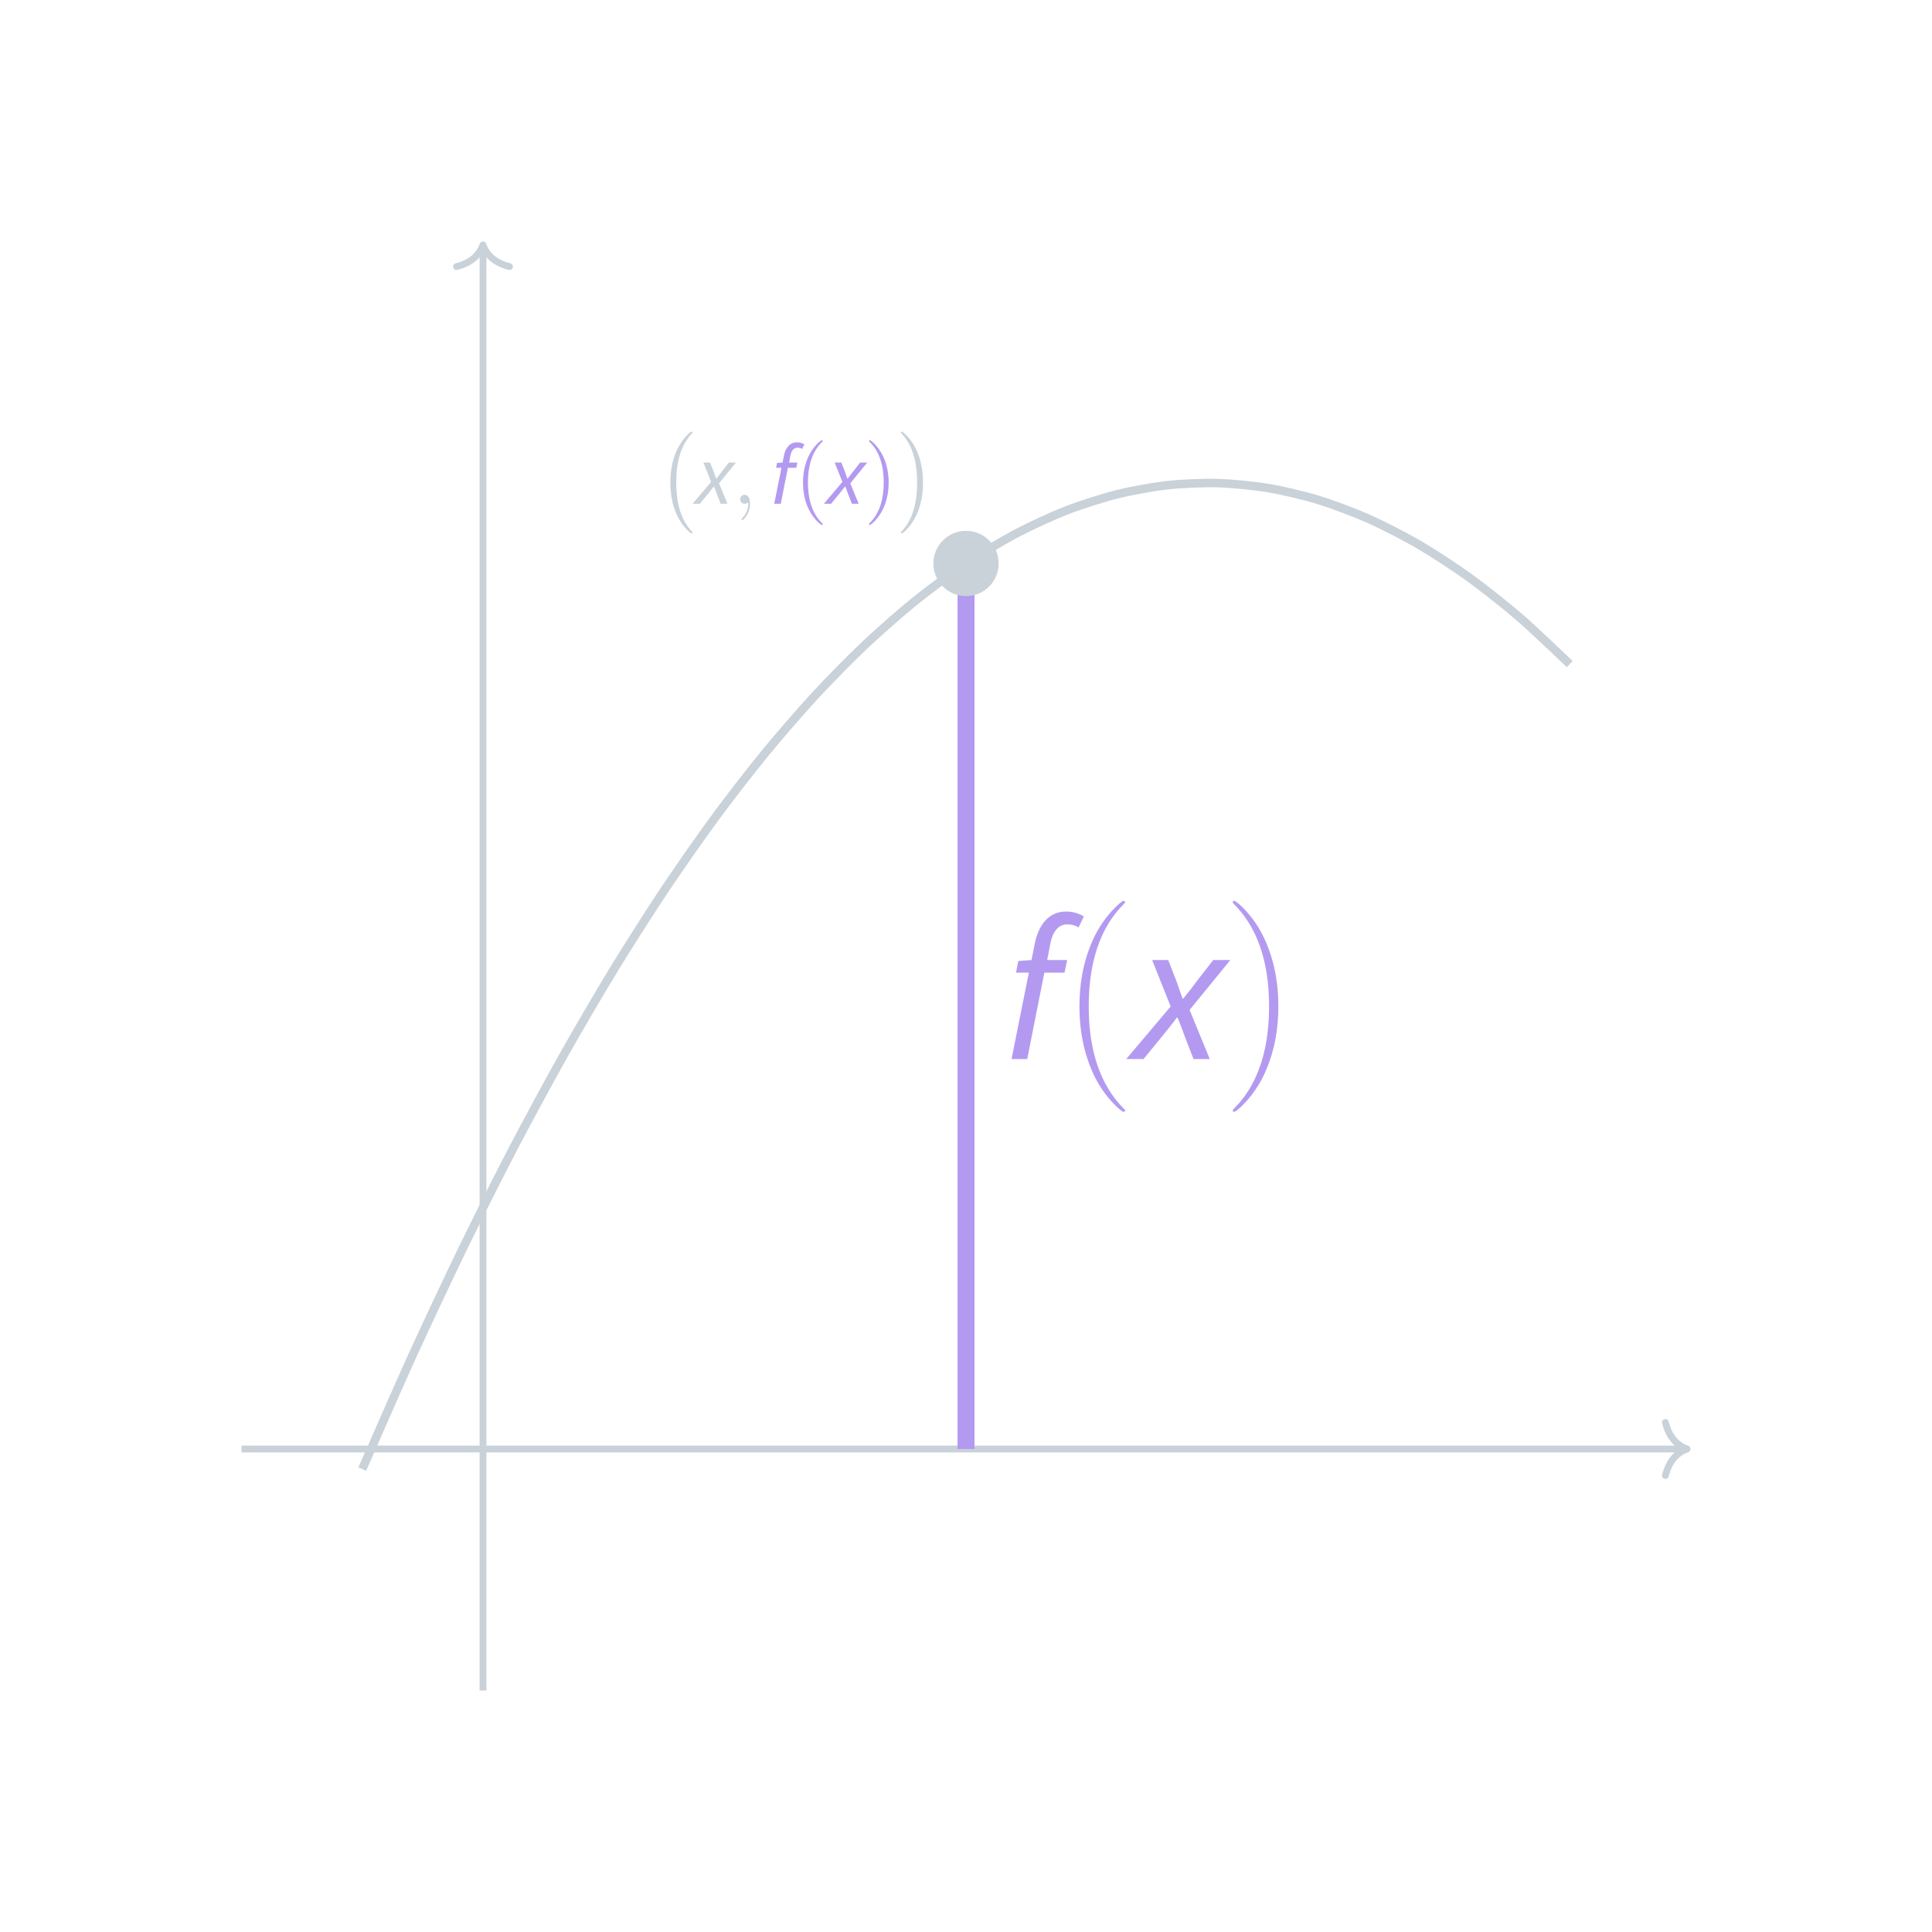
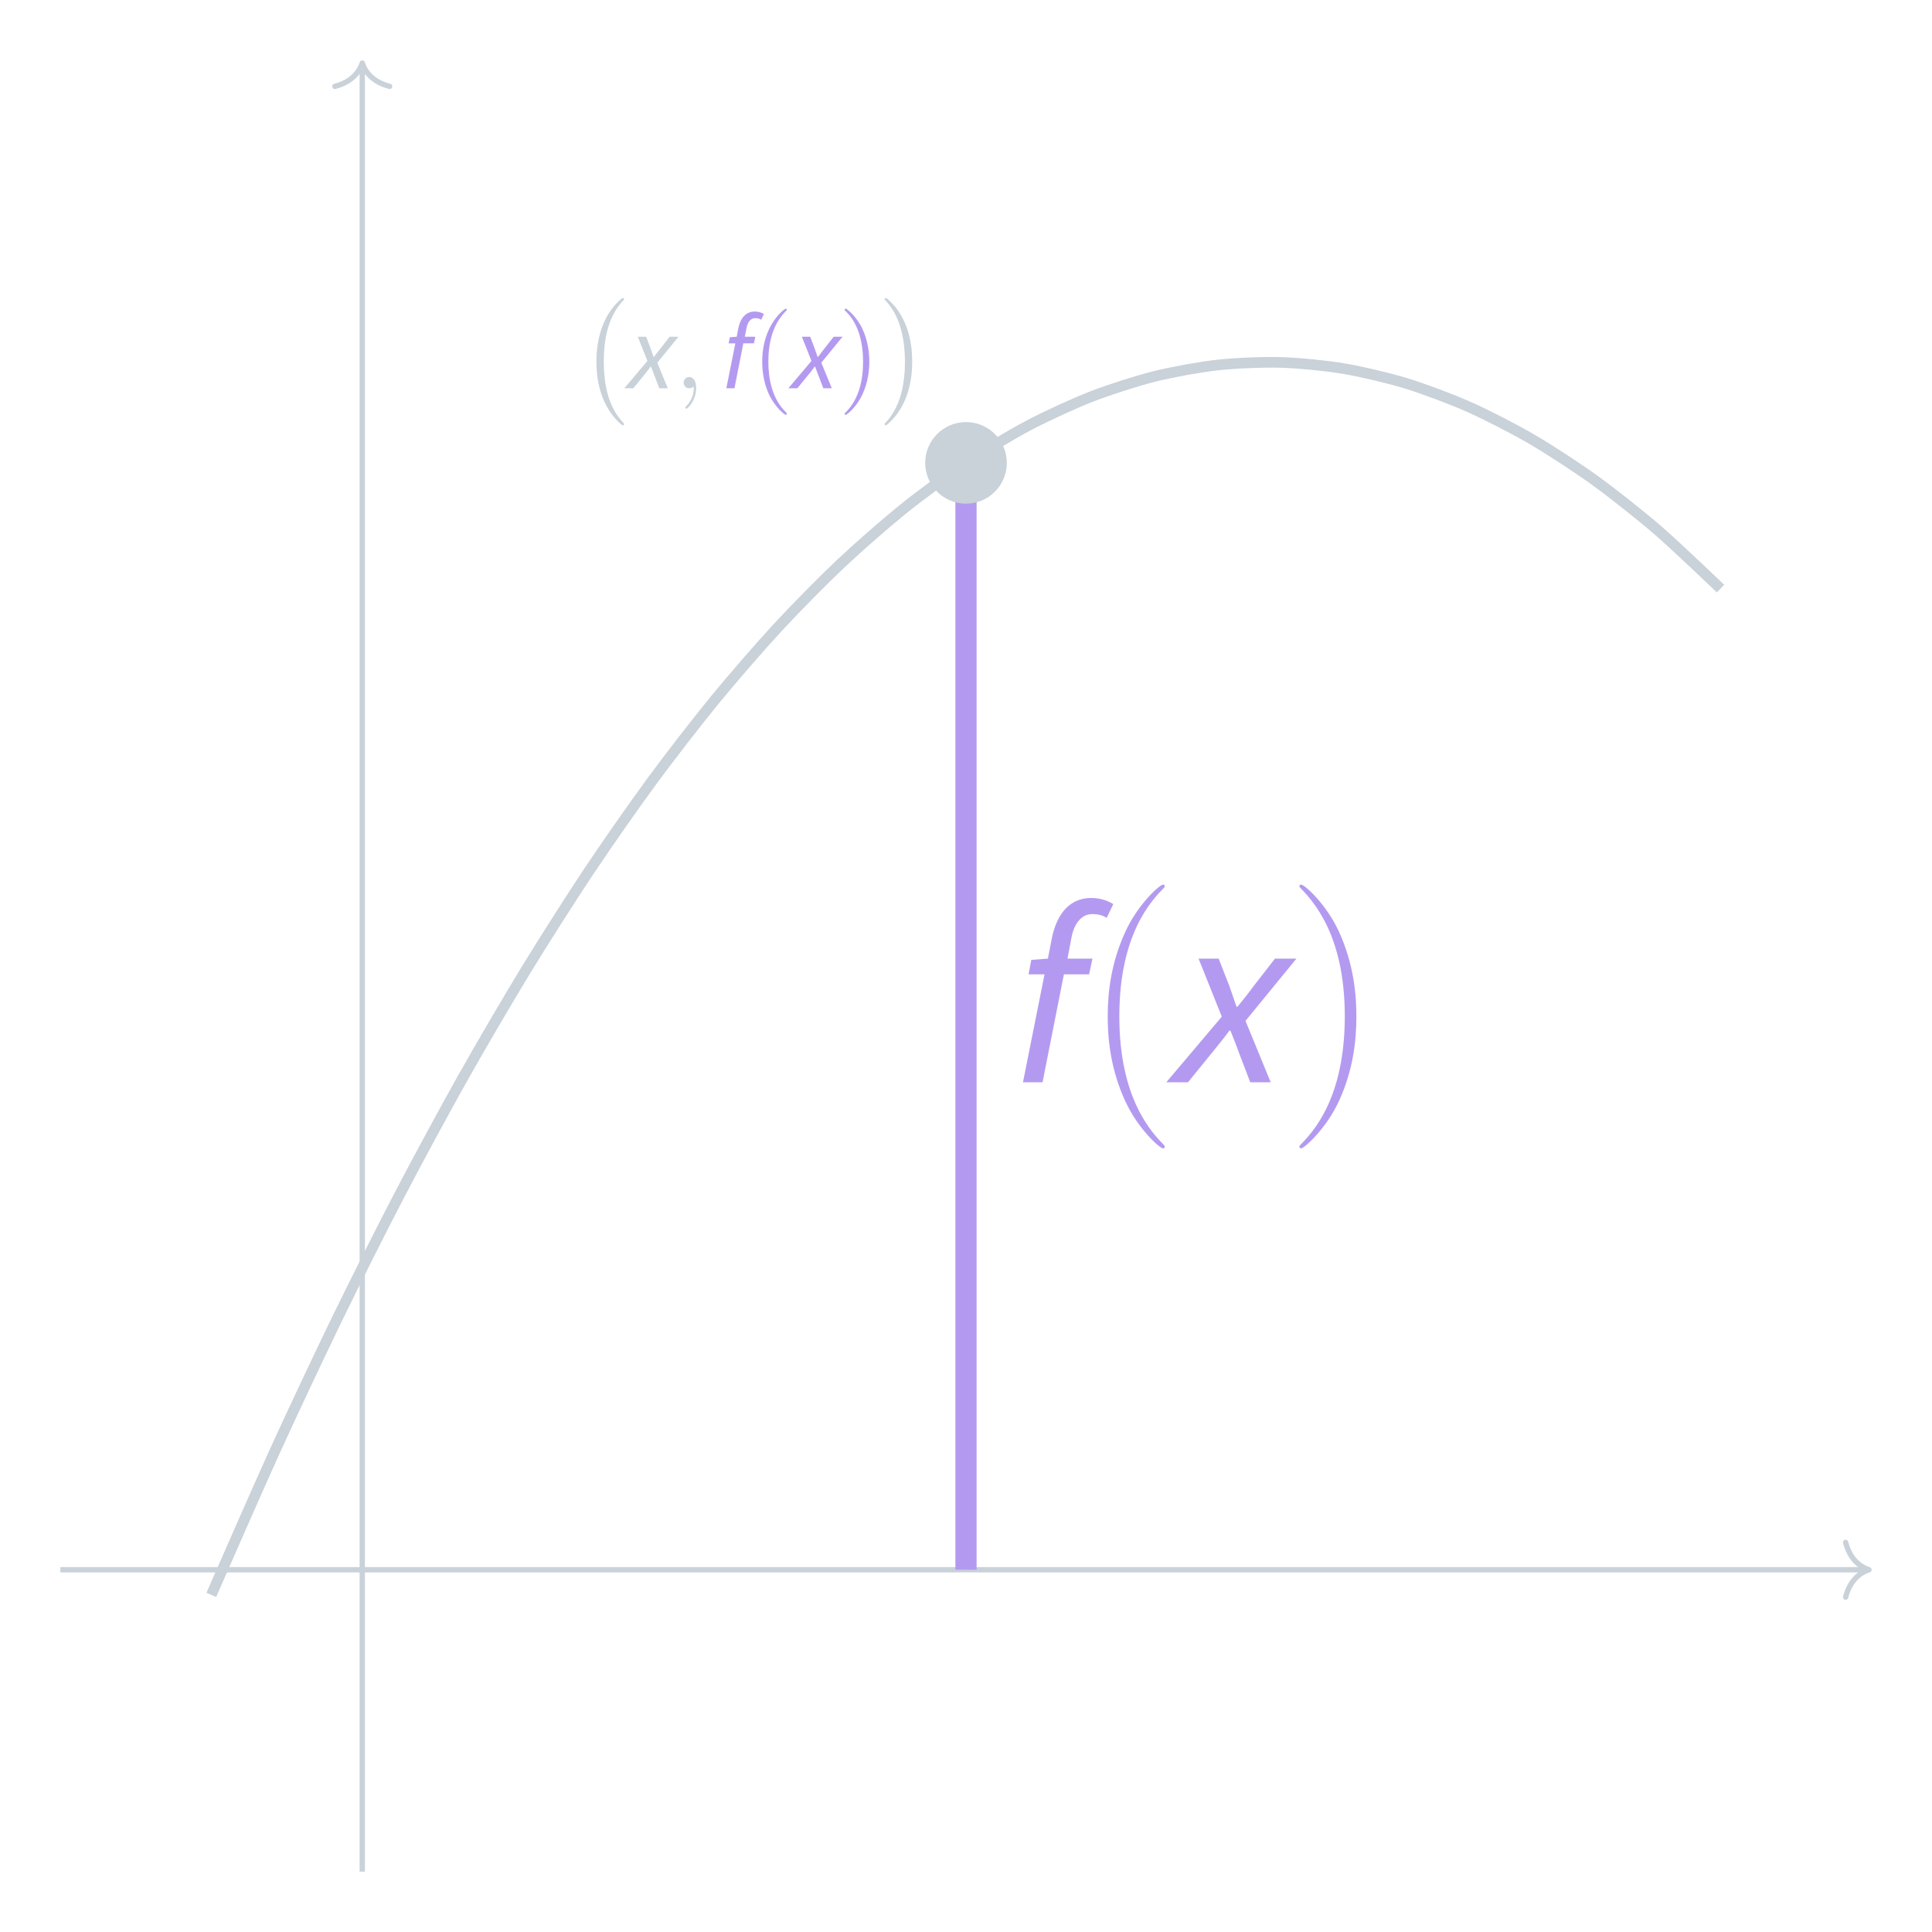
- <svg xmlns="http://www.w3.org/2000/svg" xmlns:xlink="http://www.w3.org/1999/xlink" version="1.1" width="226.77" height="226.77" viewBox="0 0 226.77 226.77">
-   <defs>
-     <path id="font_0_1" d="M.413-1.149C.413-1.145 .411-1.143 .409-1.14 .363-1.091 .295-1.01 .253-.847 .23-.756 .221-.653 .221-.56 .221-.297 .284-.113 .404 .017 .413 .026 .413 .028 .413 .03 .413 .04 .405 .04 .401 .04 .386 .04 .332-.02 .319-.035 .217-.156 .152-.336 .152-.559 .152-.701 .177-.902 .308-1.071 .318-1.083 .383-1.159 .401-1.159 .405-1.159 .413-1.159 .413-1.149Z" />
-     <path id="font_1_51" d="M-.044 0H.041L.135 .115C.16 .146 .183 .174 .204 .203H.208C.22 .174 .232 .143 .242 .114L.286 0H.366L.267 .241 .467 .486H.383L.299 .378C.279 .35 .257 .323 .236 .297H.232C.222 .325 .214 .349 .204 .378L.162 .486H.083L.174 .258-.044 0Z" />
-     <path id="font_2_1" d="M.203 .001C.203 .067 .178 .106 .139 .106 .106 .106 .086 .081 .086 .053 .086 .026 .106 0 .139 0 .151 0 .164 .004 .174 .013 .177 .015 .178 .016 .179 .016 .18 .016 .181 .015 .181 .001 .181-.073 .146-.133 .113-.166 .102-.177 .102-.179 .102-.182 .102-.189 .107-.193 .112-.193 .123-.193 .203-.116 .203 .001Z" />
-     <path id="font_1_33" d="M.043 0H.12L.204 .424H.303L.316 .486H.218L.234 .569C.245 .625 .273 .661 .316 .661 .34 .661 .358 .655 .372 .646L.398 .7C.375 .714 .346 .724 .311 .724 .229 .724 .177 .664 .157 .567L.141 .486 .076 .481 .065 .424H.128L.043 0Z" />
-     <path id="font_3_1" d="M.331-.24C.331-.237 .331-.235 .314-.218 .189-.092 .157 .097 .157 .25 .157 .424 .195 .598 .318 .723 .331 .735 .331 .737 .331 .74 .331 .747 .327 .75 .321 .75 .311 .75 .221 .682 .162 .555 .111 .445 .099 .334 .099 .25 .099 .172 .11 .051 .165-.062 .225-.185 .311-.25 .321-.25 .327-.25 .331-.247 .331-.24Z" />
-     <path id="font_3_2" d="M.289 .25C.289 .328 .278 .449 .223 .562 .163 .685 .077 .75 .067 .75 .061 .75 .057 .746 .057 .74 .057 .737 .057 .735 .076 .717 .174 .618 .231 .459 .231 .25 .231 .079 .194-.097 .07-.223 .057-.235 .057-.237 .057-.24 .057-.246 .061-.25 .067-.25 .077-.25 .167-.182 .226-.055 .277 .055 .289 .166 .289 .25Z" />
-     <path id="font_0_2" d="M.305-.56C.305-.418 .28-.217 .149-.048 .139-.036 .074 .04 .056 .04 .051 .04 .044 .038 .044 .03 .044 .026 .046 .023 .05 .02 .098-.032 .163-.113 .204-.272 .227-.363 .236-.466 .236-.559 .236-.66 .227-.762 .201-.86 .163-1 .104-1.08 .053-1.136 .044-1.145 .044-1.147 .044-1.149 .044-1.157 .051-1.159 .056-1.159 .071-1.159 .126-1.098 .138-1.084 .24-.963 .305-.783 .305-.56Z" />
-     <path id="font_4_1" d="M.306-.244C.306-.243 .306-.241 .303-.238 .257-.191 .134-.063 .134 .249 .134 .561 .255 .688 .304 .738 .304 .739 .306 .741 .306 .744 .306 .747 .303 .749 .299 .749 .288 .749 .203 .675 .154 .565 .104 .454 .09 .346 .09 .25 .09 .178 .097 .056 .157-.073 .205-.177 .287-.25 .299-.25 .304-.25 .306-.248 .306-.244Z" />
-     <path id="font_4_2" d="M.263 .249C.263 .321 .256 .443 .196 .572 .148 .676 .066 .749 .054 .749 .051 .749 .047 .748 .047 .743 .047 .741 .048 .74 .049 .738 .097 .688 .219 .561 .219 .25 .219-.062 .098-.189 .049-.239 .048-.241 .047-.242 .047-.244 .047-.249 .051-.25 .054-.25 .065-.25 .15-.176 .199-.066 .249 .045 .263 .153 .263 .249Z" />
-   </defs>
-   <path transform="matrix(1,0,0,-1,56.693,170.077)" stroke-width=".797" stroke-linecap="butt" stroke-miterlimit="10" stroke-linejoin="miter" fill="none" stroke="#c9d1d9" d="M-28.347 0H140.937" />
-   <path transform="matrix(1,0,0,-1,198.0285,170.077)" stroke-width=".797" stroke-linecap="round" stroke-linejoin="round" fill="none" stroke="#c9d1d9" d="M-2.55 3.111C-2.084 1.244-1.046 .363 0 0-1.046-.363-2.084-1.244-2.55-3.111" />
-   <path transform="matrix(1,0,0,-1,56.693,170.077)" stroke-width=".797" stroke-linecap="butt" stroke-miterlimit="10" stroke-linejoin="miter" fill="none" stroke="#c9d1d9" d="M0-28.347V140.937" />
-   <path transform="matrix(0,-1,-1,-0,56.693,28.74146)" stroke-width=".797" stroke-linecap="round" stroke-linejoin="round" fill="none" stroke="#c9d1d9" d="M-2.55 3.111C-2.084 1.244-1.046 .363 0 0-1.046-.363-2.084-1.244-2.55-3.111" />
-   <use data-text="(" xlink:href="#font_0_1" transform="matrix(9.9626,0,0,-9.9626,77.17,51.062)" fill="#c9d1d9" />
-   <use data-text="x" xlink:href="#font_1_51" transform="matrix(9.9626,0,0,-9.9626,81.736,59.132)" fill="#c9d1d9" />
-   <use data-text="," xlink:href="#font_2_1" transform="matrix(9.9626,0,0,-9.9626,86.02,59.132)" fill="#c9d1d9" />
-   <use data-text="f" xlink:href="#font_1_33" transform="matrix(9.9626,0,0,-9.9626,90.448,59.132)" fill="#b39af0" />
-   <use data-text="(" xlink:href="#font_3_1" transform="matrix(9.9626,0,0,-9.9626,93.267,59.132)" fill="#b39af0" />
-   <use data-text="x" xlink:href="#font_1_51" transform="matrix(9.9626,0,0,-9.9626,97.142,59.132)" fill="#b39af0" />
-   <use data-text=")" xlink:href="#font_3_2" transform="matrix(9.9626,0,0,-9.9626,101.426,59.132)" fill="#b39af0" />
-   <use data-text=")" xlink:href="#font_0_2" transform="matrix(9.9626,0,0,-9.9626,105.3,51.062)" fill="#c9d1d9" />
-   <path transform="matrix(1,0,0,-1,56.693,170.077)" stroke-width="1.993" stroke-linecap="butt" stroke-miterlimit="10" stroke-linejoin="miter" fill="none" stroke="#b39af0" d="M56.694 0V103.938" />
-   <use data-text="f" xlink:href="#font_1_33" transform="matrix(23.9103,0,0,-23.9103,117.703,124.304)" fill="#b39af0" />
-   <use data-text="(" xlink:href="#font_4_1" transform="matrix(24.7871,0,0,-24.7871,124.47,124.304)" fill="#b39af0" />
-   <use data-text="x" xlink:href="#font_1_51" transform="matrix(23.9103,0,0,-23.9103,133.247,124.304)" fill="#b39af0" />
-   <use data-text=")" xlink:href="#font_4_2" transform="matrix(24.7871,0,0,-24.7871,143.529,124.304)" fill="#b39af0" />
-   <path transform="matrix(1,0,0,-1,56.693,170.077)" d="M60.325 103.938C60.325 105.944 58.699 107.569 56.694 107.569 54.688 107.569 53.062 105.944 53.062 103.938 53.062 101.932 54.688 100.307 56.694 100.307 58.699 100.307 60.325 101.932 60.325 103.938ZM56.694 103.938" fill="#c9d1d9" />
-   <path transform="matrix(1,0,0,-1,56.693,170.077)" stroke-width=".399" stroke-linecap="butt" stroke-miterlimit="10" stroke-linejoin="miter" fill="none" stroke="#c9d1d9" d="M60.325 103.938C60.325 105.944 58.699 107.569 56.694 107.569 54.688 107.569 53.062 105.944 53.062 103.938 53.062 101.932 54.688 100.307 56.694 100.307 58.699 100.307 60.325 101.932 60.325 103.938ZM56.694 103.938" />
-   <path transform="matrix(1,0,0,-1,56.693,170.077)" stroke-width=".996" stroke-linecap="butt" stroke-miterlimit="10" stroke-linejoin="miter" fill="none" stroke="#c9d1d9" d="M-14.173-2.36C-14.173-2.36-9.907 7.413-8.268 11.009-6.629 14.605-4.001 20.189-2.362 23.558-.724 26.926 1.904 32.146 3.543 35.286 5.182 38.427 7.81 43.282 9.448 46.195 11.087 49.108 13.715 53.598 15.354 56.284 16.993 58.969 19.62 63.093 21.259 65.552 22.898 68.01 25.526 71.769 27.165 74 28.803 76.23 31.431 79.625 33.07 81.628 34.709 83.631 37.337 86.66 38.976 88.435 40.614 90.211 43.242 92.875 44.881 94.423 46.52 95.971 49.148 98.27 50.786 99.591 52.425 100.911 55.053 102.845 56.692 103.938 58.331 105.03 60.959 106.6 62.597 107.464 64.236 108.329 66.864 109.534 68.503 110.172 70.141 110.809 72.769 111.649 74.408 112.058 76.047 112.468 78.675 112.943 80.314 113.125 81.952 113.307 84.58 113.417 86.219 113.371 87.858 113.326 90.486 113.07 92.125 112.797 93.763 112.524 96.391 111.904 98.03 111.404 99.669 110.903 102.297 109.918 103.935 109.189 105.574 108.461 108.202 107.111 109.841 106.155 111.48 105.199 114.108 103.484 115.746 102.301 117.385 101.117 120.013 99.037 121.652 97.626 123.29 96.215 127.557 92.131 127.557 92.131" />
+ <svg xmlns="http://www.w3.org/2000/svg" version="1.1" id="svg1" width="241.893" height="241.893" viewBox="0 0 241.893 241.893">
+   <defs id="defs1" />
+   <g id="g1">
+     <path id="path1" d="M -28.347,0 H 141.236" style="fill:none;stroke:#c9d1d9;stroke-width:0.498;stroke-linecap:butt;stroke-linejoin:miter;stroke-miterlimit:10;stroke-dasharray:none;stroke-opacity:1" transform="matrix(1.333333,0,0,-1.333333,45.35467,196.5387)" />
+     <path id="path2" d="M -2.192,2.571 C -1.791,1.028 -0.899,0.3 0,0 -0.899,-0.3 -1.791,-1.028 -2.192,-2.571" style="fill:none;stroke:#c9d1d9;stroke-width:0.498;stroke-linecap:round;stroke-linejoin:round;stroke-miterlimit:10;stroke-dasharray:none;stroke-opacity:1" transform="matrix(1.333333,0,0,-1.333333,234.0013,196.5387)" />
+     <path id="path3" d="M 0,-28.347 V 141.236" style="fill:none;stroke:#c9d1d9;stroke-width:0.498;stroke-linecap:butt;stroke-linejoin:miter;stroke-miterlimit:10;stroke-dasharray:none;stroke-opacity:1" transform="matrix(1.333333,0,0,-1.333333,45.35467,196.5387)" />
+     <path id="path4" d="M -2.192,2.571 C -1.791,1.028 -0.899,0.3 0,0 -0.899,-0.3 -1.791,-1.028 -2.192,-2.571" style="fill:none;stroke:#c9d1d9;stroke-width:0.498;stroke-linecap:round;stroke-linejoin:round;stroke-miterlimit:10;stroke-dasharray:none;stroke-opacity:1" transform="matrix(0,-1.333333,-1.333333,0,45.35467,7.89204)" />
+     <g id="g4" aria-label="(&#10;x," transform="matrix(1.333333,0,0,1.333333,72.65733,37.85333)">
+       <path id="path5" d="m 4.112,11.448 c 0,-0.047 -0.023,-0.059 -0.035,-0.094 C 3.62,10.862 2.941,10.065 2.519,8.436 2.296,7.534 2.202,6.503 2.202,5.577 c 0,-2.625 0.621,-4.453 1.816,-5.742 0.094,-0.094 0.094,-0.117 0.094,-0.141 0,-0.094 -0.082,-0.094 -0.117,-0.094 -0.152,0 -0.691,0.598 -0.82,0.75 C 2.155,1.557 1.511,3.35 1.511,5.565 c 0,1.418 0.246,3.422 1.559,5.098 0.094,0.129 0.75,0.879 0.926,0.879 0.035,0 0.117,0 0.117,-0.094 z m 0,0" style="fill:#c9d1d9;fill-opacity:1;fill-rule:nonzero;stroke:none" />
+       <path id="path6" d="m 4.133,8.07 h 0.844 l 0.938,-1.148 C 6.16,6.617 6.395,6.336 6.594,6.043 h 0.047 c 0.117,0.293 0.234,0.598 0.34,0.891 l 0.434,1.137 h 0.797 l -0.984,-2.402 1.992,-2.438 H 8.387 l -0.844,1.078 C 7.344,4.578 7.121,4.847 6.922,5.117 H 6.875 C 6.781,4.836 6.699,4.589 6.594,4.308 L 6.184,3.23 H 5.399 l 0.902,2.273 z m 0,0" style="fill:#c9d1d9;fill-opacity:1;fill-rule:nonzero;stroke:none" />
+       <path id="path7" d="m 10.877,8.058 c 0,-0.656 -0.258,-1.043 -0.645,-1.043 -0.328,0 -0.527,0.246 -0.527,0.527 0,0.27 0.199,0.527 0.527,0.527 0.117,0 0.246,-0.035 0.352,-0.129 0.023,-0.023 0.035,-0.035 0.047,-0.035 0.012,0 0.023,0.012 0.023,0.152 0,0.738 -0.352,1.336 -0.68,1.664 -0.105,0.105 -0.105,0.129 -0.105,0.164 0,0.07 0.047,0.105 0.094,0.105 0.117,0 0.914,-0.762 0.914,-1.934 z m 0,0" style="fill:#c9d1d9;fill-opacity:1;fill-rule:nonzero;stroke:none" />
+     </g>
+     <g id="g7" aria-label="f(x)" transform="matrix(1.333333,0,0,1.333333,90.36133,48.612)">
+       <path id="path8" d="M 0.435,9.609375e-4 H 1.197 L 2.029,-4.218 h 0.996 l 0.129,-0.621 h -0.984 l 0.164,-0.832 c 0.105,-0.551 0.387,-0.914 0.82,-0.914 0.234,0 0.41,0.059 0.551,0.152 l 0.258,-0.539 c -0.223,-0.141 -0.516,-0.234 -0.867,-0.234 -0.809,0 -1.336,0.598 -1.535,1.559 l -0.152,0.809 -0.645,0.047 -0.117,0.574 H 1.279 Z m 0,0" style="fill:#b39af0;fill-opacity:1;fill-rule:nonzero;stroke:none" />
+       <path id="path9" d="m 6.113,2.392 c 0,-0.035 0,-0.047 -0.164,-0.223 -1.242,-1.254 -1.57,-3.129 -1.57,-4.664 0,-1.723 0.387,-3.457 1.605,-4.711 0.129,-0.117 0.129,-0.129 0.129,-0.164 0,-0.07 -0.035,-0.105 -0.094,-0.105 -0.105,0 -0.996,0.68 -1.582,1.945 -0.516,1.102 -0.633,2.203 -0.633,3.035 0,0.785 0.117,1.992 0.656,3.117 0.598,1.219 1.453,1.875 1.559,1.875 0.059,0 0.094,-0.035 0.094,-0.105 z m 0,0" style="fill:#b39af0;fill-opacity:1;fill-rule:nonzero;stroke:none" />
+       <path id="path10" d="m 6.259,9.609375e-4 h 0.844 l 0.938,-1.148 c 0.246,-0.305 0.48,-0.586 0.68,-0.879 h 0.047 c 0.117,0.293 0.234,0.598 0.34,0.891 L 9.541,9.609375e-4 H 10.337 L 9.353,-2.401 l 1.992,-2.438 H 10.513 l -0.844,1.078 c -0.199,0.27 -0.422,0.539 -0.621,0.809 h -0.047 c -0.094,-0.281 -0.176,-0.527 -0.281,-0.809 L 8.31,-4.839 H 7.525 l 0.902,2.273 z m 0,0" style="fill:#b39af0;fill-opacity:1;fill-rule:nonzero;stroke:none" />
+       <path id="path11" d="m 13.859,-2.495 c 0,-0.773 -0.117,-1.98 -0.656,-3.105 -0.598,-1.219 -1.465,-1.875 -1.559,-1.875 -0.059,0 -0.105,0.047 -0.105,0.105 0,0.035 0,0.047 0.199,0.234 0.973,0.984 1.535,2.566 1.535,4.641 0,1.711 -0.363,3.457 -1.594,4.723 -0.141,0.117 -0.141,0.129 -0.141,0.164 0,0.059 0.047,0.105 0.105,0.105 0.094,0 0.996,-0.68 1.582,-1.945 0.504,-1.102 0.633,-2.203 0.633,-3.047 z m 0,0" style="fill:#b39af0;fill-opacity:1;fill-rule:nonzero;stroke:none" />
+     </g>
+     <path id="path12" d="m 3.035,5.577 c 0,-1.418 -0.246,-3.422 -1.547,-5.098 -0.105,-0.117 -0.75,-0.879 -0.926,-0.879 -0.059,0 -0.129,0.023 -0.129,0.094 0,0.047 0.023,0.07 0.07,0.105 0.469,0.516 1.125,1.324 1.523,2.906 0.234,0.914 0.328,1.934 0.328,2.859 0,1.008 -0.094,2.027 -0.352,3 -0.375,1.395 -0.973,2.191 -1.477,2.754 -0.094,0.082 -0.094,0.105 -0.094,0.129 0,0.07 0.07,0.094 0.129,0.094 0.141,0 0.691,-0.609 0.809,-0.75 C 2.391,9.596 3.035,7.803 3.035,5.577 Z m 0,0" style="fill:#c9d1d9;fill-opacity:1;fill-rule:nonzero;stroke:none" aria-label=")" transform="matrix(1.333333,0,0,1.333333,110.164,37.85333)" />
+     <path id="path13" d="M 56.694,0 V 103.938" style="fill:none;stroke:#b39af0;stroke-width:1.993;stroke-linecap:butt;stroke-linejoin:miter;stroke-miterlimit:10;stroke-dasharray:none;stroke-opacity:1" transform="matrix(1.333333,0,0,-1.333333,45.35467,196.5387)" />
+     <g id="g13" aria-label="f(x)" transform="matrix(1.333333,0,0,1.333333,126.7013,135.508)">
+       <path id="path14" d="M 1.033,-1.40625e-4 H 2.872 L 4.876,-10.137 h 2.367 l 0.316,-1.477 h -2.344 l 0.375,-1.992 c 0.27,-1.336 0.938,-2.191 1.969,-2.191 0.574,0 0.996,0.141 1.336,0.352 l 0.621,-1.289 c -0.551,-0.34 -1.242,-0.574 -2.086,-0.574 -1.957,0 -3.199,1.43 -3.68,3.75 l -0.375,1.945 -1.559,0.117 -0.258,1.359 h 1.5 z m 0,0" style="fill:#b39af0;fill-opacity:1;fill-rule:nonzero;stroke:none" />
+       <path id="path15" d="m 14.348,6.047 c 0,-0.023 0,-0.07 -0.07,-0.152 C 13.141,4.734 10.082,1.558 10.082,-6.176 c 0,-7.734 3,-10.875 4.219,-12.117 0,-0.023 0.047,-0.07 0.047,-0.152 0,-0.07 -0.07,-0.117 -0.176,-0.117 -0.27,0 -2.379,1.828 -3.586,4.559 -1.242,2.754 -1.594,5.426 -1.594,7.805 0,1.793 0.176,4.816 1.664,8.004 1.195,2.578 3.223,4.395 3.516,4.395 0.129,0 0.176,-0.047 0.176,-0.152 z m 0,0" style="fill:#b39af0;fill-opacity:1;fill-rule:nonzero;stroke:none" />
+       <path id="path16" d="m 14.489,-1.40625e-4 h 2.039 L 18.766,-2.754 c 0.598,-0.738 1.148,-1.406 1.652,-2.098 h 0.094 c 0.293,0.691 0.574,1.43 0.82,2.121 l 1.043,2.73 h 1.922 L 21.93,-5.766 26.711,-11.613 H 24.696 l -2.004,2.578 c -0.48,0.668 -1.008,1.312 -1.512,1.934 h -0.094 C 20.852,-7.77 20.664,-8.344 20.418,-9.035 l -1.008,-2.578 h -1.887 l 2.18,5.449 z m 0,0" style="fill:#b39af0;fill-opacity:1;fill-rule:nonzero;stroke:none" />
+       <path id="path17" d="m 32.342,-6.176 c 0,-1.781 -0.176,-4.805 -1.652,-8.004 -1.195,-2.578 -3.223,-4.383 -3.527,-4.383 -0.07,0 -0.176,0.023 -0.176,0.152 0,0.047 0.035,0.07 0.059,0.117 1.184,1.242 4.207,4.383 4.207,12.094 0,7.734 -3,10.887 -4.207,12.117 -0.023,0.059 -0.059,0.082 -0.059,0.129 0,0.129 0.105,0.152 0.176,0.152 0.27,0 2.379,-1.84 3.598,-4.559 1.242,-2.754 1.582,-5.438 1.582,-7.816 z m 0,0" style="fill:#b39af0;fill-opacity:1;fill-rule:nonzero;stroke:none" />
+     </g>
+     <path id="path18" d="m 60.325,103.938 c 0,2.006 -1.626,3.631 -3.631,3.631 -2.006,0 -3.631,-1.626 -3.631,-3.631 0,-2.006 1.626,-3.631 3.631,-3.631 2.006,0 3.631,1.626 3.631,3.631 z" style="fill:#c9d1d9;fill-opacity:1;fill-rule:nonzero;stroke:#c9d1d9;stroke-width:0.399;stroke-linecap:butt;stroke-linejoin:miter;stroke-miterlimit:10;stroke-dasharray:none;stroke-opacity:1" transform="matrix(1.333333,0,0,-1.333333,45.35467,196.5387)" />
+     <path id="path19" d="m -14.173,-2.36 c 0,0 4.267,9.773 5.905,13.369 1.639,3.596 4.267,9.18 5.905,12.549 1.639,3.368 4.267,8.588 5.905,11.729 1.639,3.141 4.267,7.995 5.905,10.909 1.639,2.913 4.267,7.403 5.905,10.088 1.639,2.686 4.267,6.81 5.905,9.268 1.639,2.458 4.267,6.218 5.905,8.448 1.639,2.231 4.267,5.625 5.905,7.628 1.639,2.003 4.267,5.032 5.905,6.808 1.639,1.775 4.267,4.44 5.905,5.988 1.639,1.548 4.267,3.847 5.905,5.168 1.639,1.32 4.267,3.255 5.905,4.347 1.639,1.092 4.267,2.662 5.905,3.527 1.639,0.865 4.267,2.07 5.905,2.707 1.639,0.637 4.267,1.477 5.905,1.887 1.639,0.41 4.267,0.884 5.905,1.066 1.639,0.182 4.267,0.292 5.905,0.247 1.639,-0.045 4.267,-0.301 5.905,-0.574 1.639,-0.273 4.267,-0.893 5.905,-1.394 1.639,-0.501 4.267,-1.486 5.905,-2.214 1.639,-0.728 4.267,-2.078 5.905,-3.034 1.639,-0.956 4.267,-2.671 5.905,-3.854 1.639,-1.183 4.267,-3.264 5.905,-4.675 1.639,-1.411 5.905,-5.495 5.905,-5.495" style="fill:none;stroke:#c9d1d9;stroke-width:0.996;stroke-linecap:butt;stroke-linejoin:miter;stroke-miterlimit:10;stroke-dasharray:none;stroke-opacity:1" transform="matrix(1.333333,0,0,-1.333333,45.35467,196.5387)" />
+   </g>
</svg>
